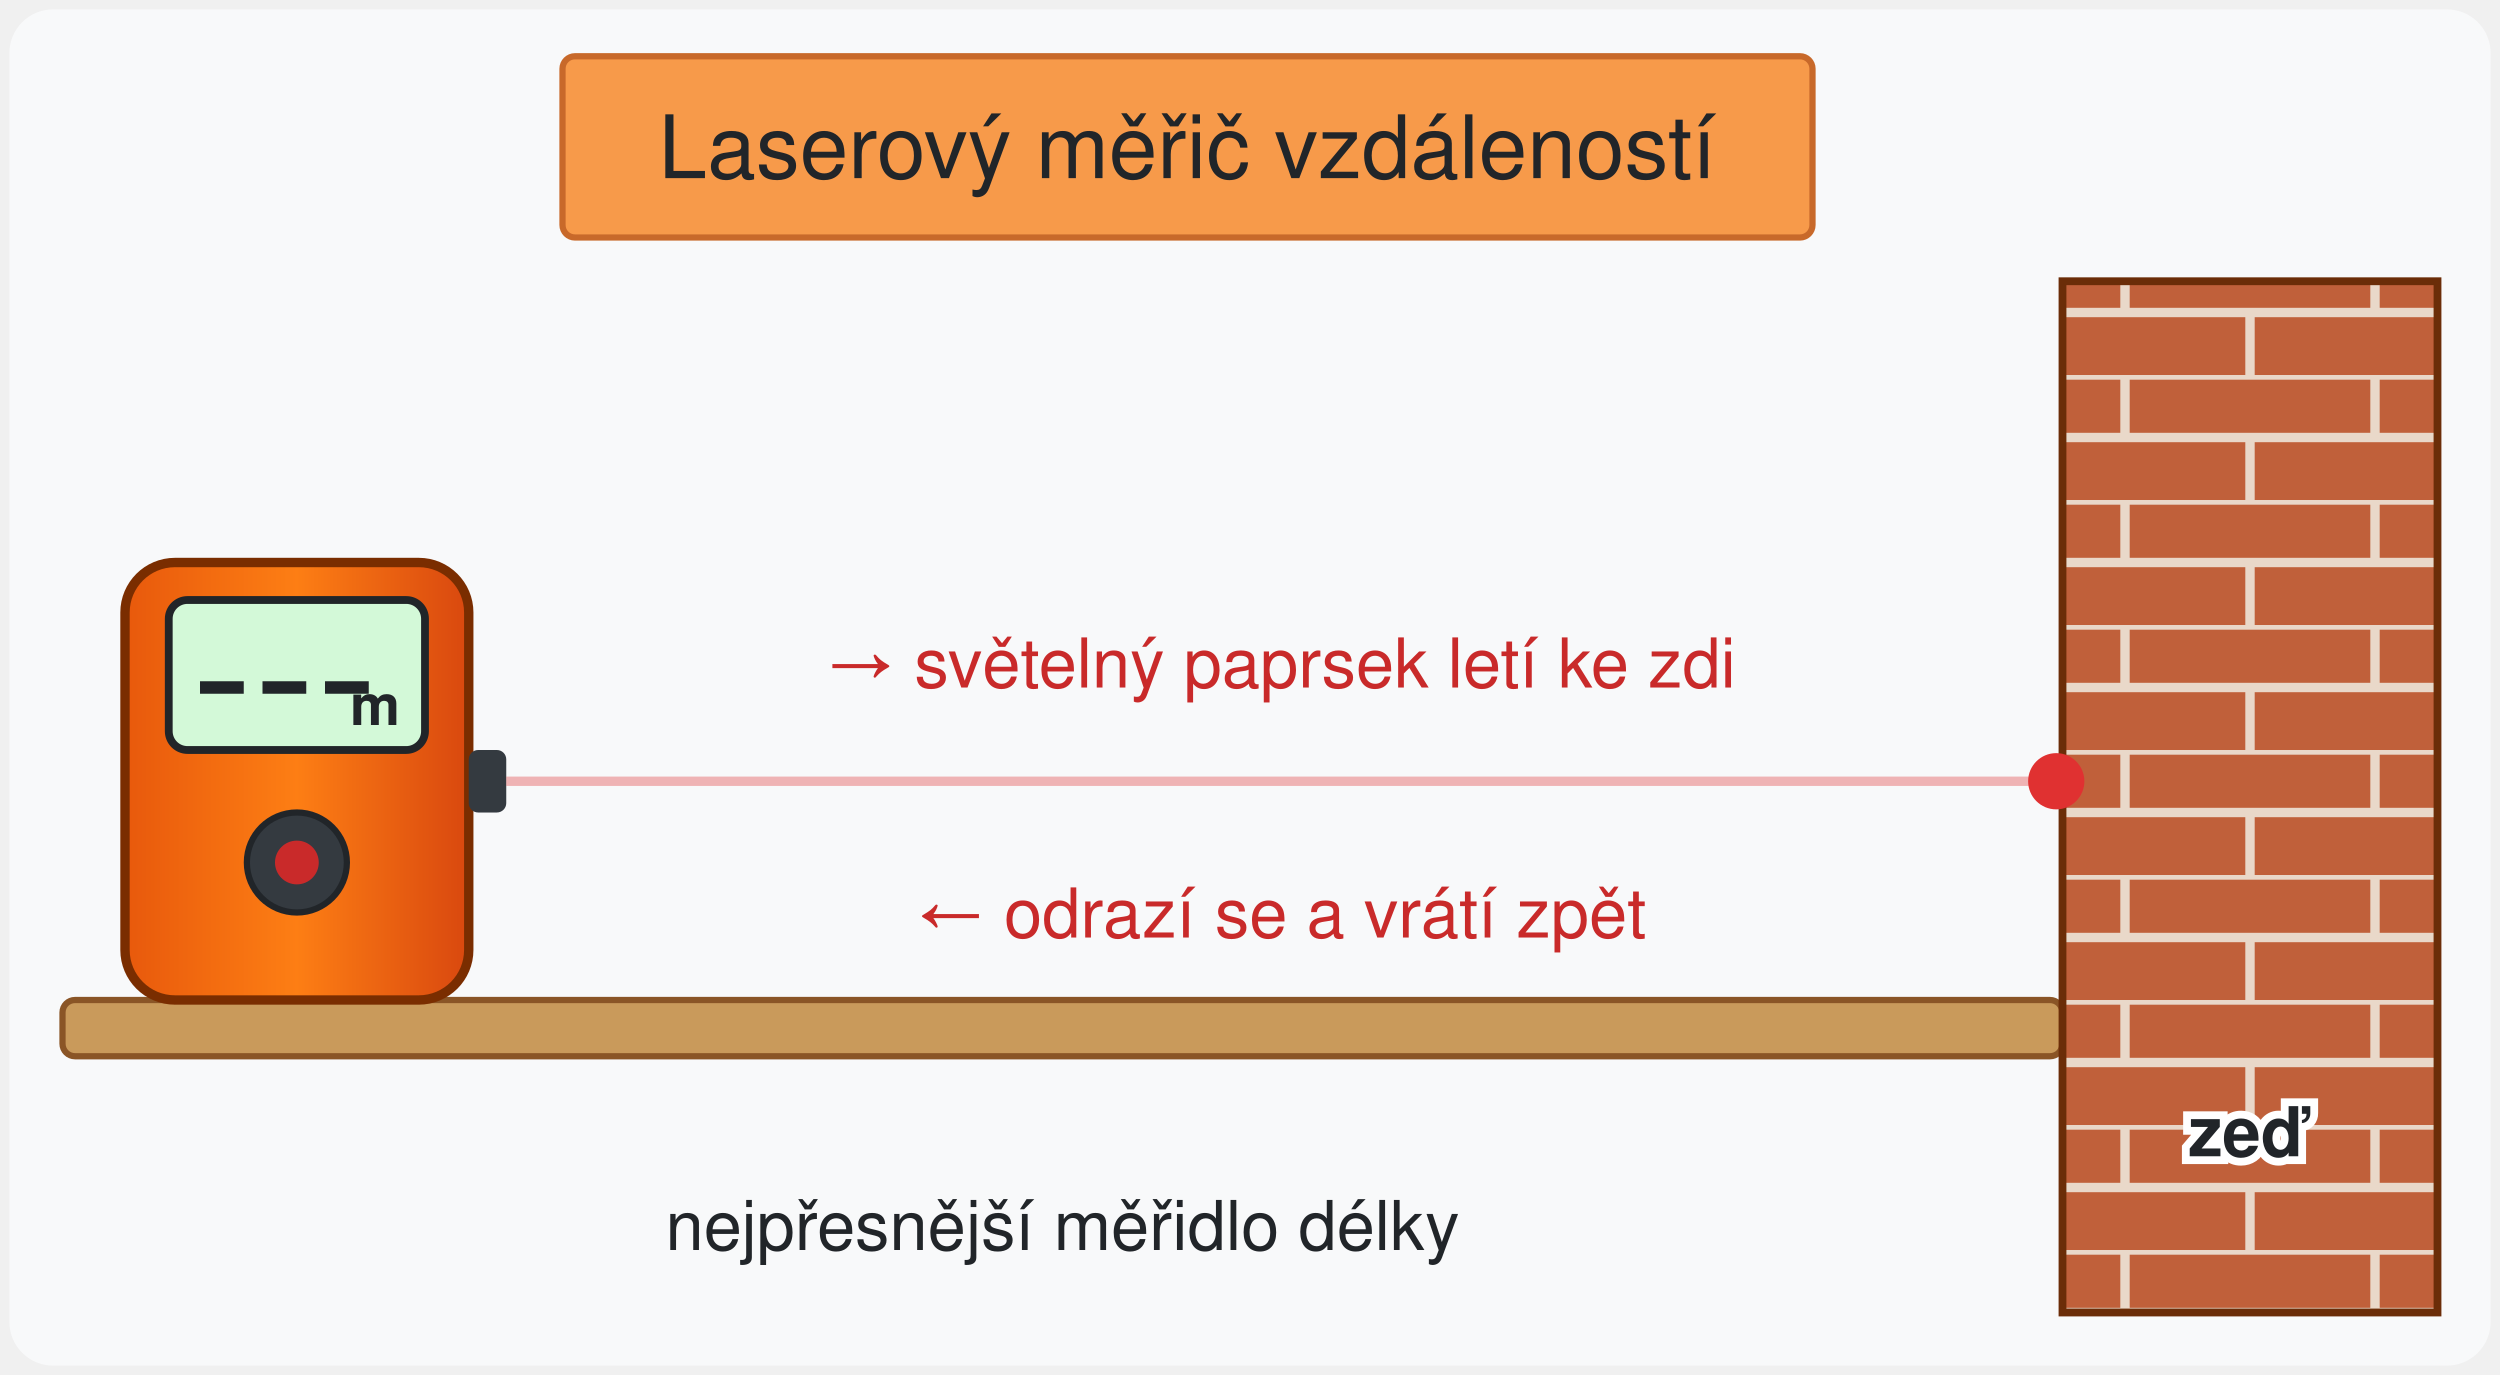
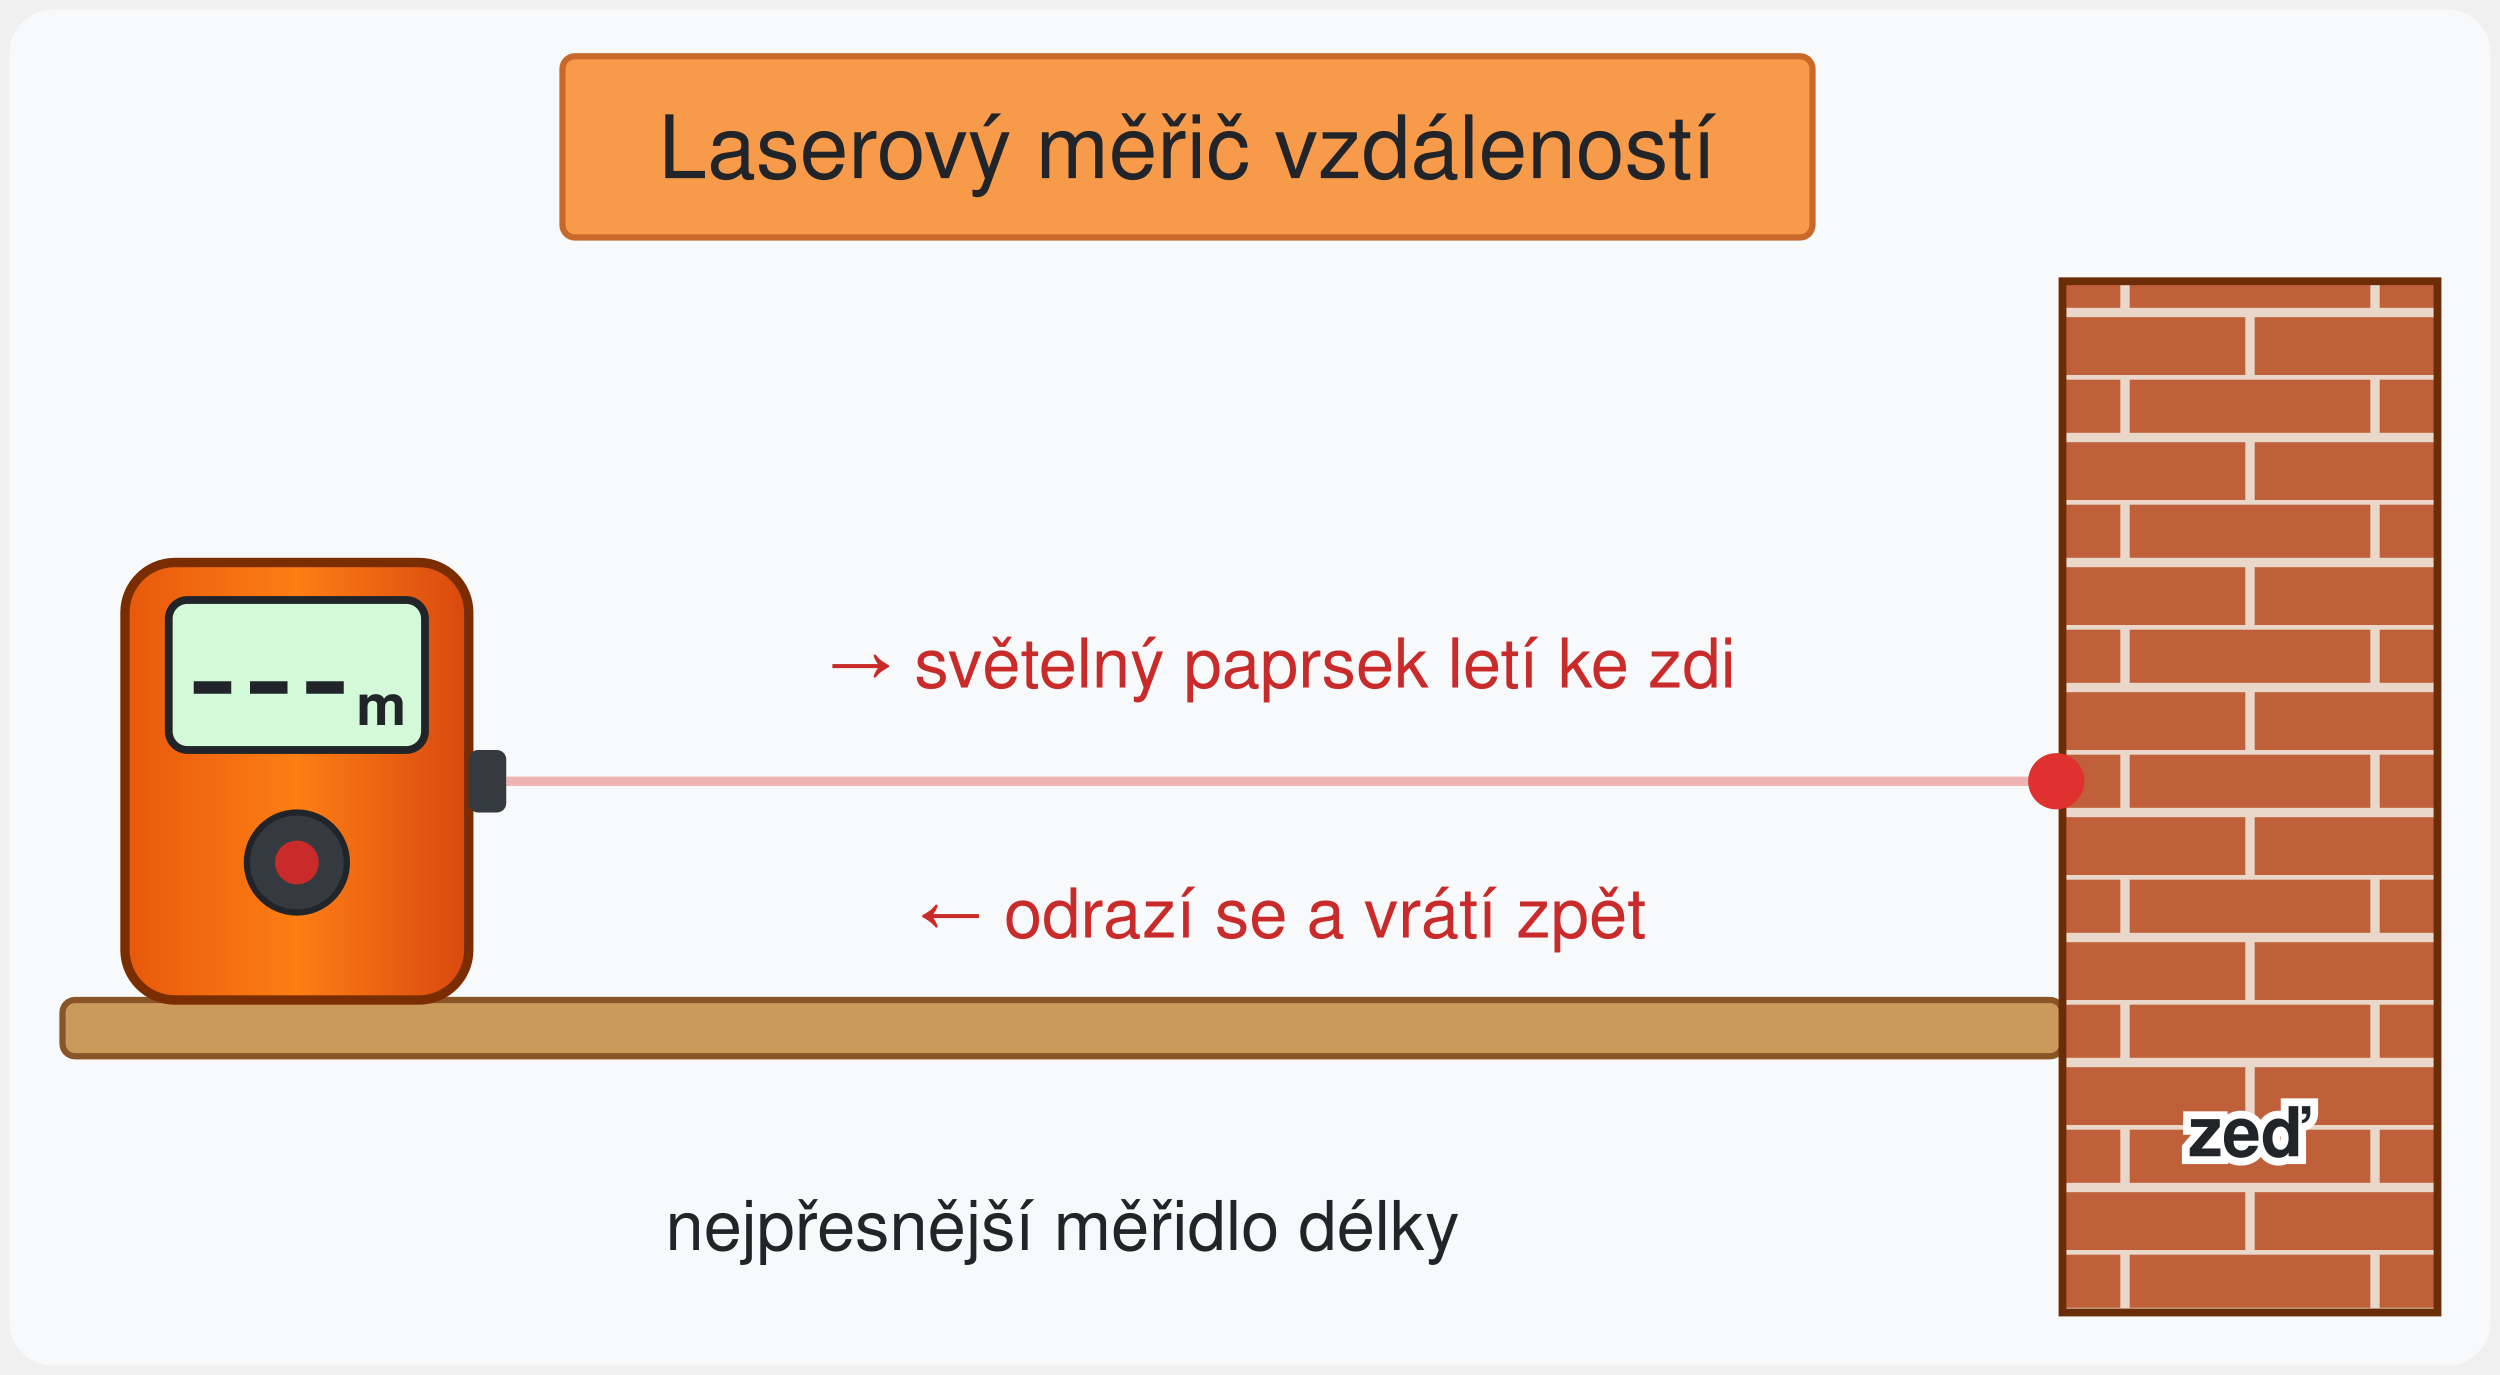
<svg xmlns="http://www.w3.org/2000/svg" viewBox="0 0 800 440" font-family="'Segoe UI', Helvetica, Arial, sans-serif" role="img" aria-label="Animace: oranžový laserový měřič leží na stole. Vyšle červený světelný paprsek ke zdi z cihel, paprsek se od zdi odrazí a vrátí zpět do přístroje. Je to nejpřesnější měřidlo délky.">
  <style>
/* Podle textu PDF Délka — laserový měřič: paprsek se odrazí např. od zdi. Na straně PDF k tomu obrázek není — obrázek navíc.
   Cyklus 4 s: 0–45 % záblesk letí ke zdi, 45–50 % svítí bod na zdi, 50–95 % záblesk letí zpět.
   Bez animace: oba záblesky skryté, svítí bod na zdi a paprsek. */
@keyframes tam { 0% { transform: translate(170px, 0); opacity: 1; } 45% { transform: translate(650px, 0); opacity: 1; } 46%, 100% { transform: translate(650px, 0); opacity: 0; } }
@keyframes zpet { 0%, 49% { transform: translate(650px, 0); opacity: 0; } 50% { transform: translate(650px, 0); opacity: 1; } 95% { transform: translate(170px, 0); opacity: 1; } 96%, 100% { transform: translate(170px, 0); opacity: 0; } }
@keyframes bod { 0%, 42% { opacity: 0.3; } 46%, 54% { opacity: 1; } 60%, 100% { opacity: 0.3; } }
.tam { opacity: 0; animation: tam 4s linear infinite; }
.zpet { opacity: 0; animation: zpet 4s linear infinite; }
.bod { animation: bod 4s linear infinite; }
@media (prefers-reduced-motion: reduce) { .tam, .zpet, .bod { animation: none; } }
</style>
  <defs>
    <linearGradient id="pristroj" x1="0" y1="0" x2="1" y2="0">
      <stop offset="0" stop-color="#e8590c" />
      <stop offset="0.5" stop-color="#fd7e14" />
      <stop offset="1" stop-color="#d9480f" />
    </linearGradient>
    <pattern id="cihly" width="80" height="40" patternUnits="userSpaceOnUse">
      <rect width="80" height="40" fill="#c0603a" />
      <path d="M0 0H80M0 20H80M40 0V20M0 20V40M80 20V40" stroke="#e9d8c9" stroke-width="3" />
    </pattern>
  </defs>
  <rect x="3" y="3" width="794" height="434" rx="14" fill="#f8f9fa" />
  <rect x="180" y="18" width="400" height="58" rx="4" fill="#f79a4a" stroke="#c8692a" stroke-width="2" />
  <text x="380" y="57" font-size="28" fill="#212529" text-anchor="middle">Laserový měřič vzdáleností</text>
  <rect x="20" y="320" width="640" height="18" rx="4" fill="#c99a5b" stroke="#8a5526" stroke-width="2" />
  <rect x="660" y="90" width="120" height="330" fill="url(#cihly)" stroke="#6b2d08" stroke-width="2.5" />
  <text x="720" y="370" font-size="22" font-weight="bold" fill="#212529" text-anchor="middle" stroke="#fff" stroke-width="5" paint-order="stroke">zeď</text>
  <rect x="40" y="180" width="110" height="140" rx="16" fill="url(#pristroj)" stroke="#7a2d00" stroke-width="3" />
  <rect x="54" y="192" width="82" height="48" rx="6" fill="#d3f9d8" stroke="#212529" stroke-width="2.5" />
-   <path d="M64 220h14M84 220h14M104 220h14" stroke="#212529" stroke-width="4" />
-   <text x="128" y="232" font-size="18" font-weight="bold" fill="#212529" text-anchor="end">m</text>
+   <path d="M62 220h12M80 220h12M98 220h12" stroke="#212529" stroke-width="4" />
+   <text x="130" y="232" font-size="18" font-weight="bold" fill="#212529" text-anchor="end">m</text>
  <circle cx="95" cy="276" r="16" fill="#343a40" stroke="#212529" stroke-width="2" />
  <circle cx="95" cy="276" r="7" fill="#c92a2a" />
  <rect x="150" y="240" width="12" height="20" rx="3" fill="#343a40" />
  <path d="M162 250H660" stroke="#e03131" stroke-width="3" opacity="0.35" />
  <circle cx="658" cy="250" r="9" fill="#e03131" class="bod" />
  <g class="tam">
    <rect x="-40" y="246" width="40" height="8" rx="4" fill="#e03131" />
    <path d="M0 240L12 250L0 260Z" fill="#e03131" />
  </g>
  <g class="zpet">
    <rect x="0" y="246" width="40" height="8" rx="4" fill="#e03131" />
    <path d="M0 240L-12 250L0 260Z" fill="#e03131" />
  </g>
  <text x="410" y="220" font-size="22" fill="#c92a2a" text-anchor="middle">→ světelný paprsek letí ke zdi</text>
  <text x="410" y="300" font-size="22" fill="#c92a2a" text-anchor="middle">← odrazí se a vrátí zpět</text>
  <text x="340" y="400" font-size="22" fill="#212529" text-anchor="middle">nejpřesnější měřidlo délky</text>
</svg>
